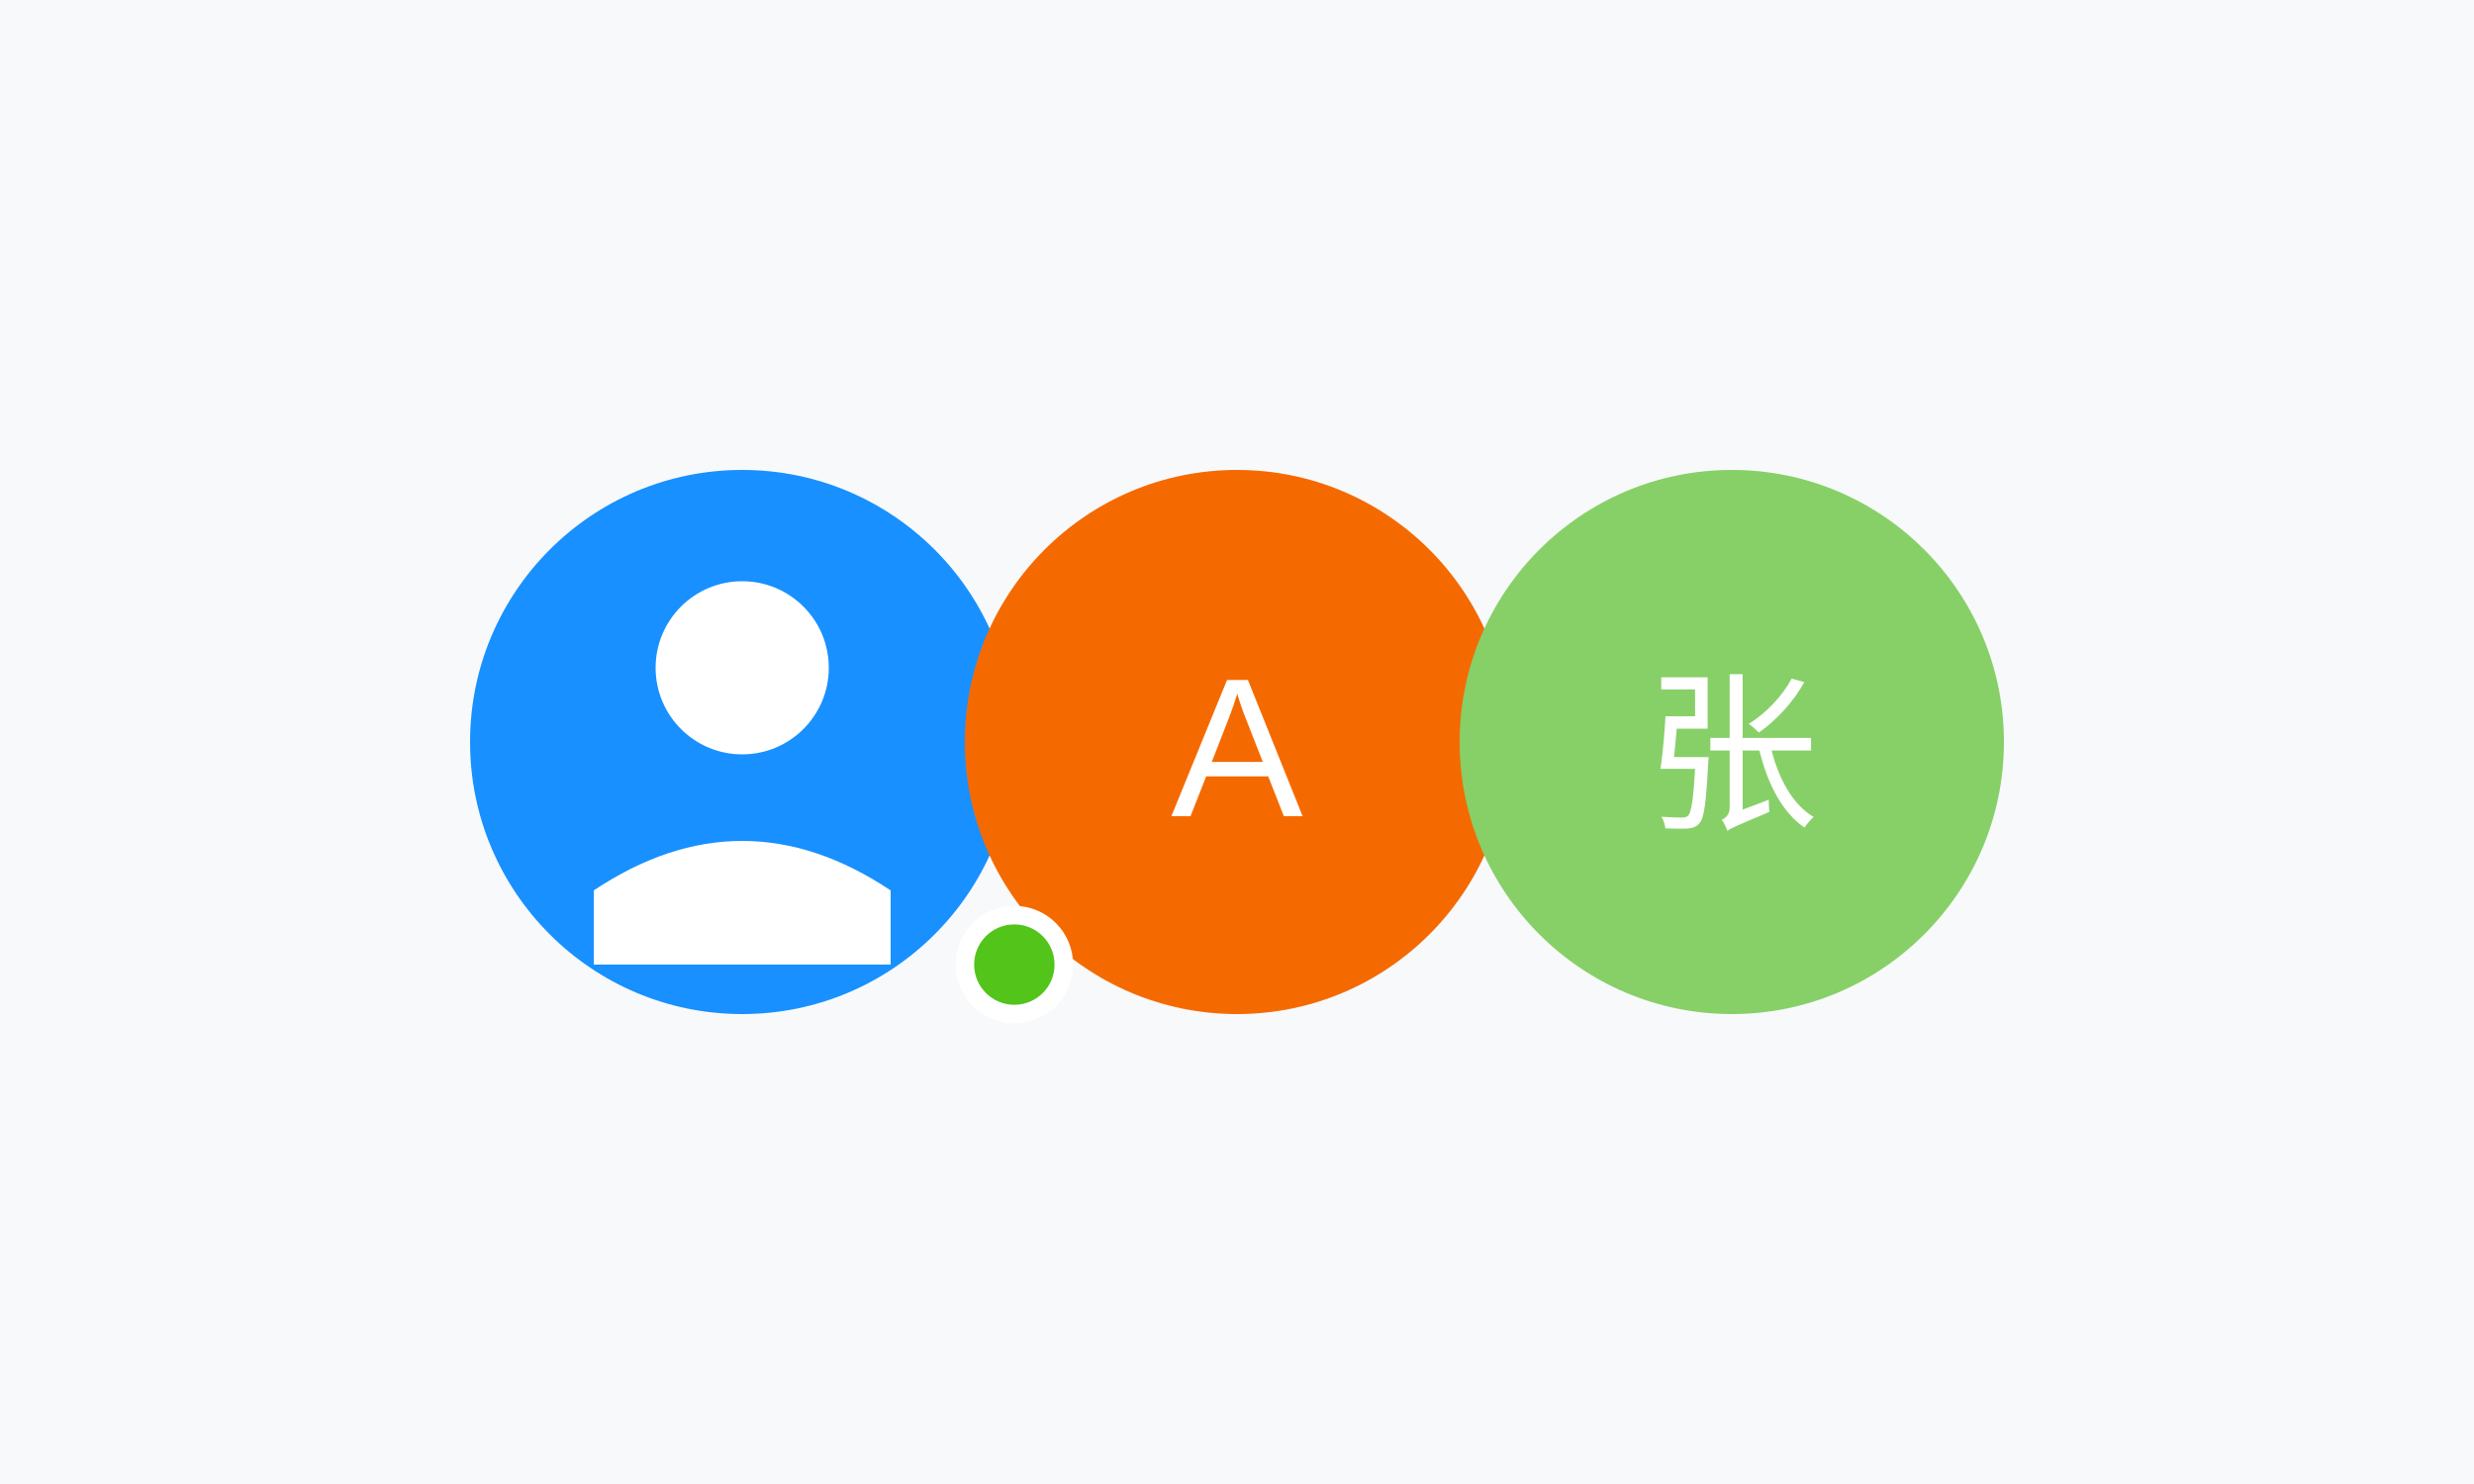
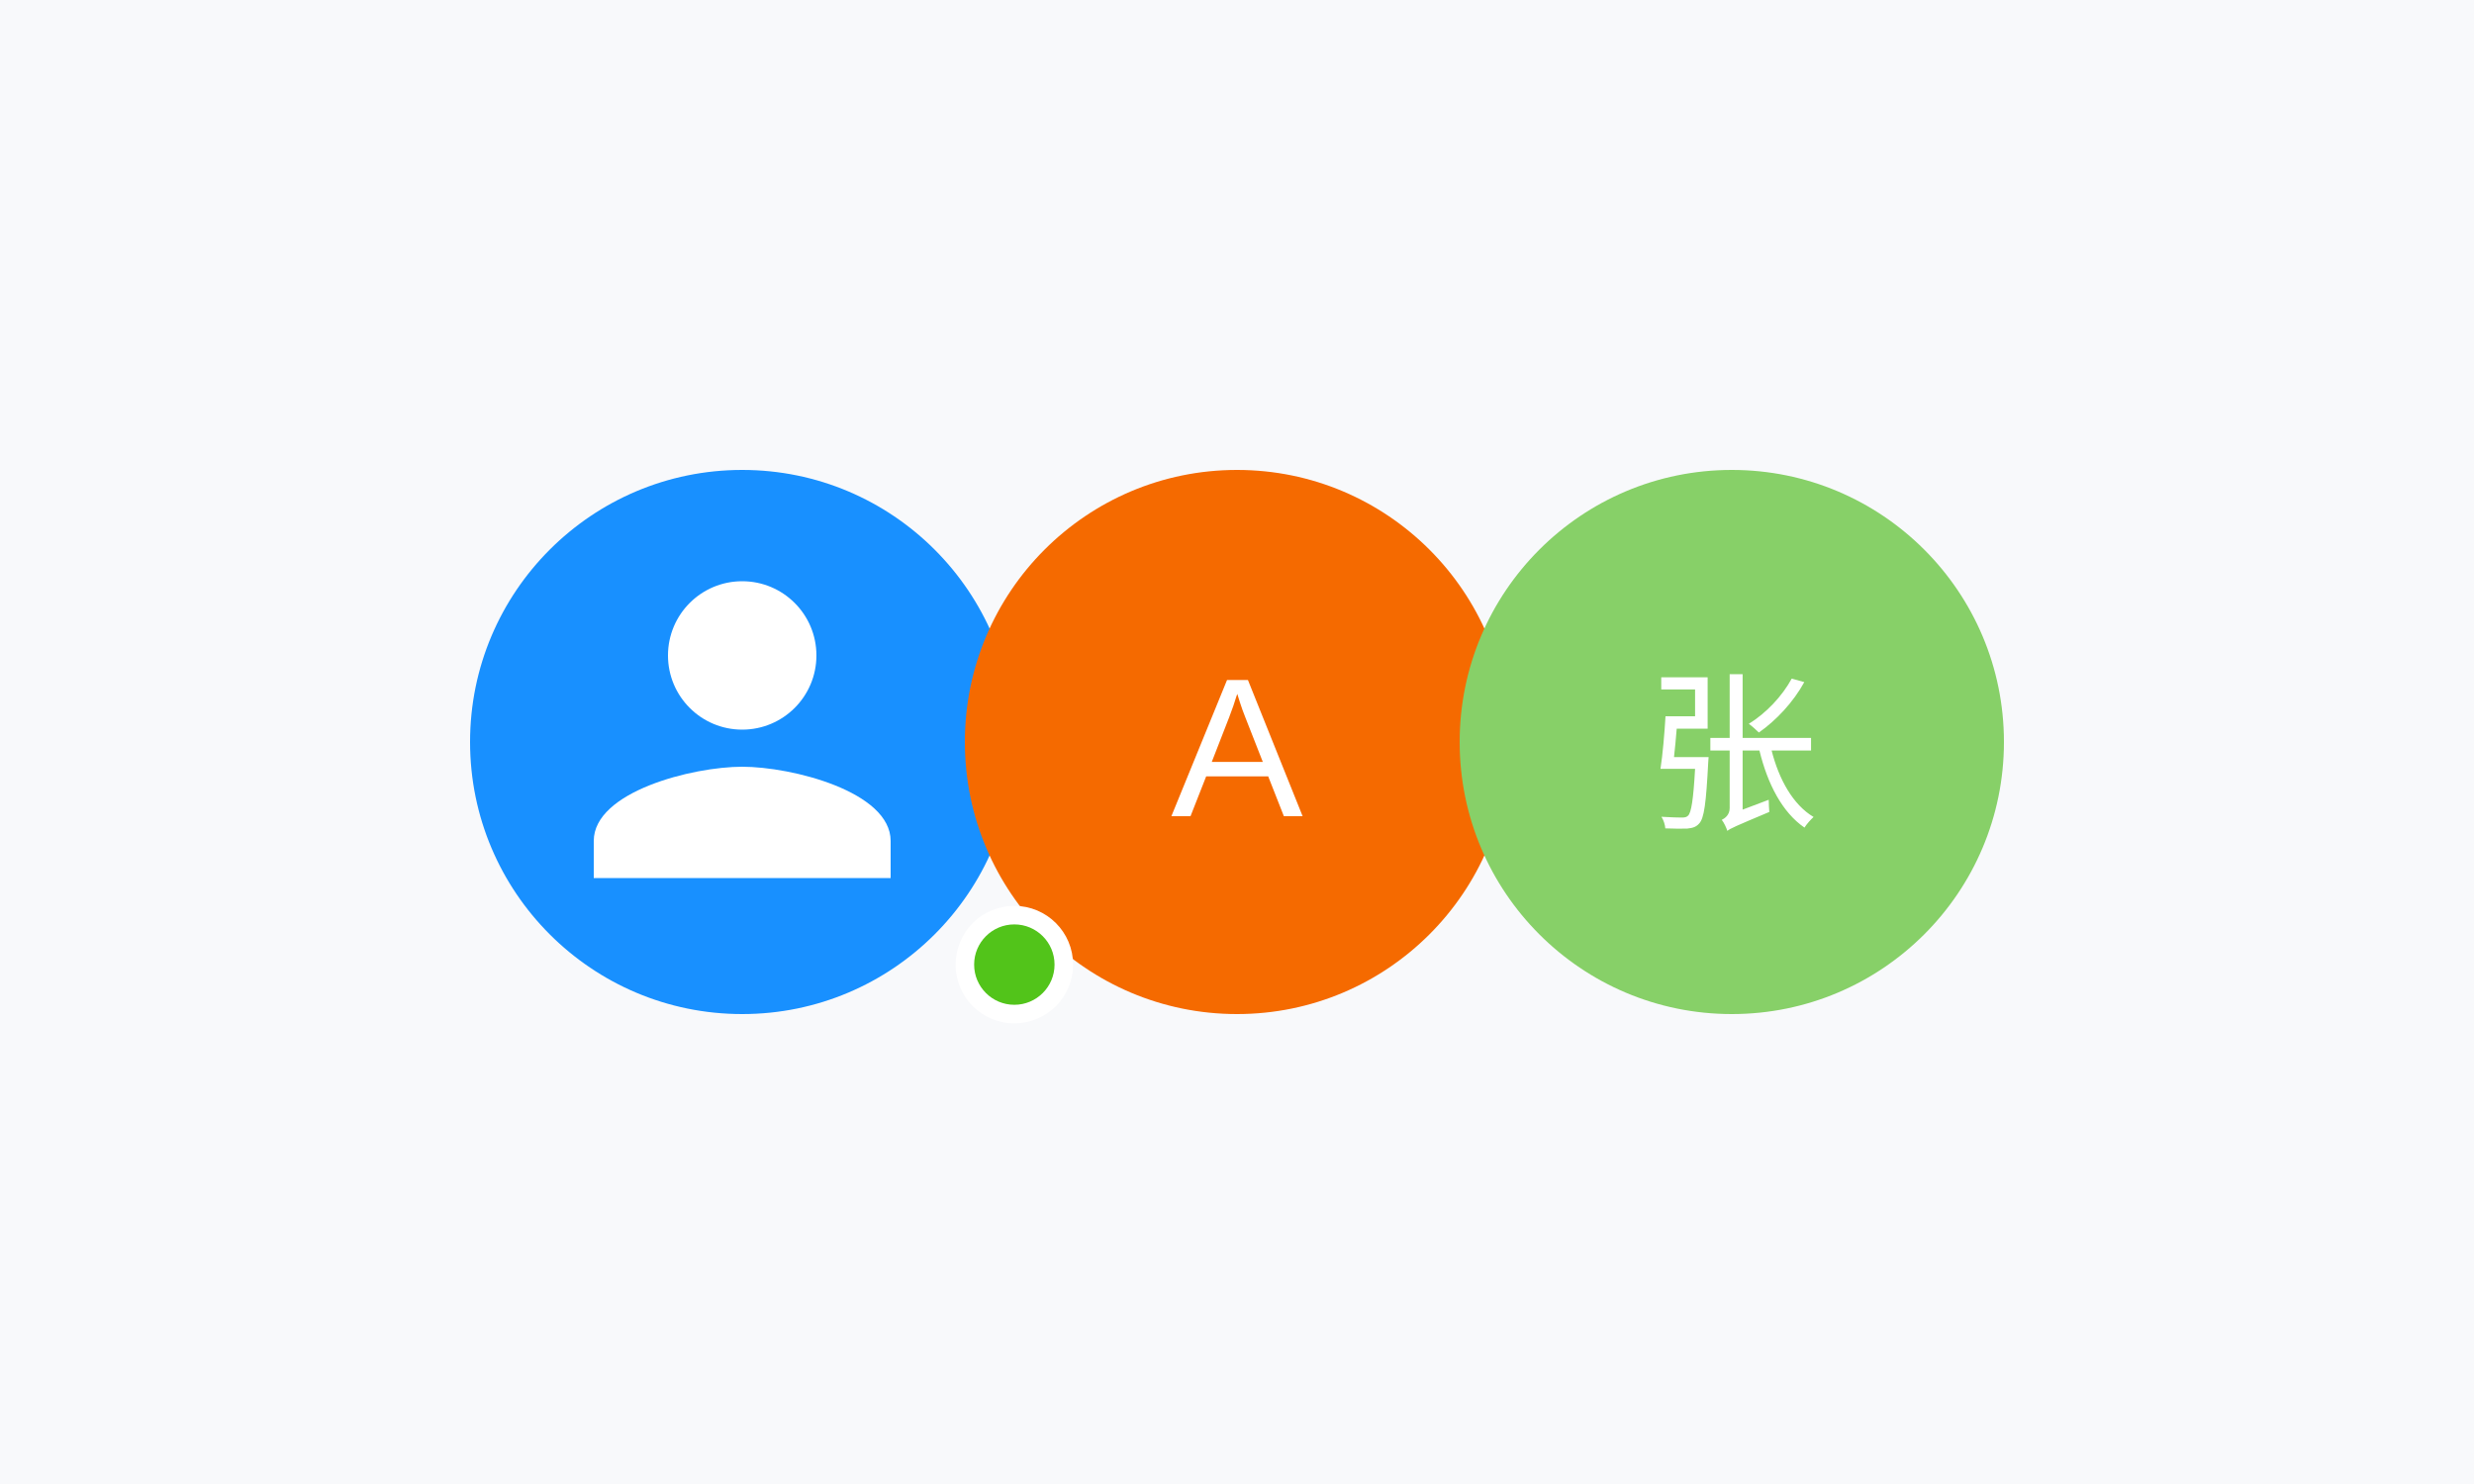
<svg xmlns="http://www.w3.org/2000/svg" width="200" height="120" viewBox="0 0 200 120">
  <rect width="200" height="120" fill="#f8f9fb" />
  <circle cx="60" cy="60" r="22" fill="#1890ff" />
-   <circle cx="60" cy="54" r="7" fill="#fff" />
-   <path d="M48 72 Q60 64 72 72 L72 78 L48 78 Z" fill="#fff" />
+   <path d="M12 12c2.21 0 4-1.79 4-4s-1.79-4-4-4-4 1.79-4 4 1.79 4 4 4zm0 2c-2.67 0-8 1.34-8 4v2h16v-2c0-2.66-5.33-4-8-4z" fill="#fff" transform="translate(42 41) scale(1.5)" />
  <circle cx="100" cy="60" r="22" fill="#f56a00" />
  <text x="100" y="66" font-family="Arial,sans-serif" font-size="16" fill="#fff" text-anchor="middle">A</text>
  <circle cx="140" cy="60" r="22" fill="#87d068" />
  <text x="140" y="66" font-family="Arial,sans-serif" font-size="14" fill="#fff" text-anchor="middle">张</text>
  <circle cx="82" cy="78" r="4" fill="#52c41a" stroke="#fff" stroke-width="1.5" />
</svg>
